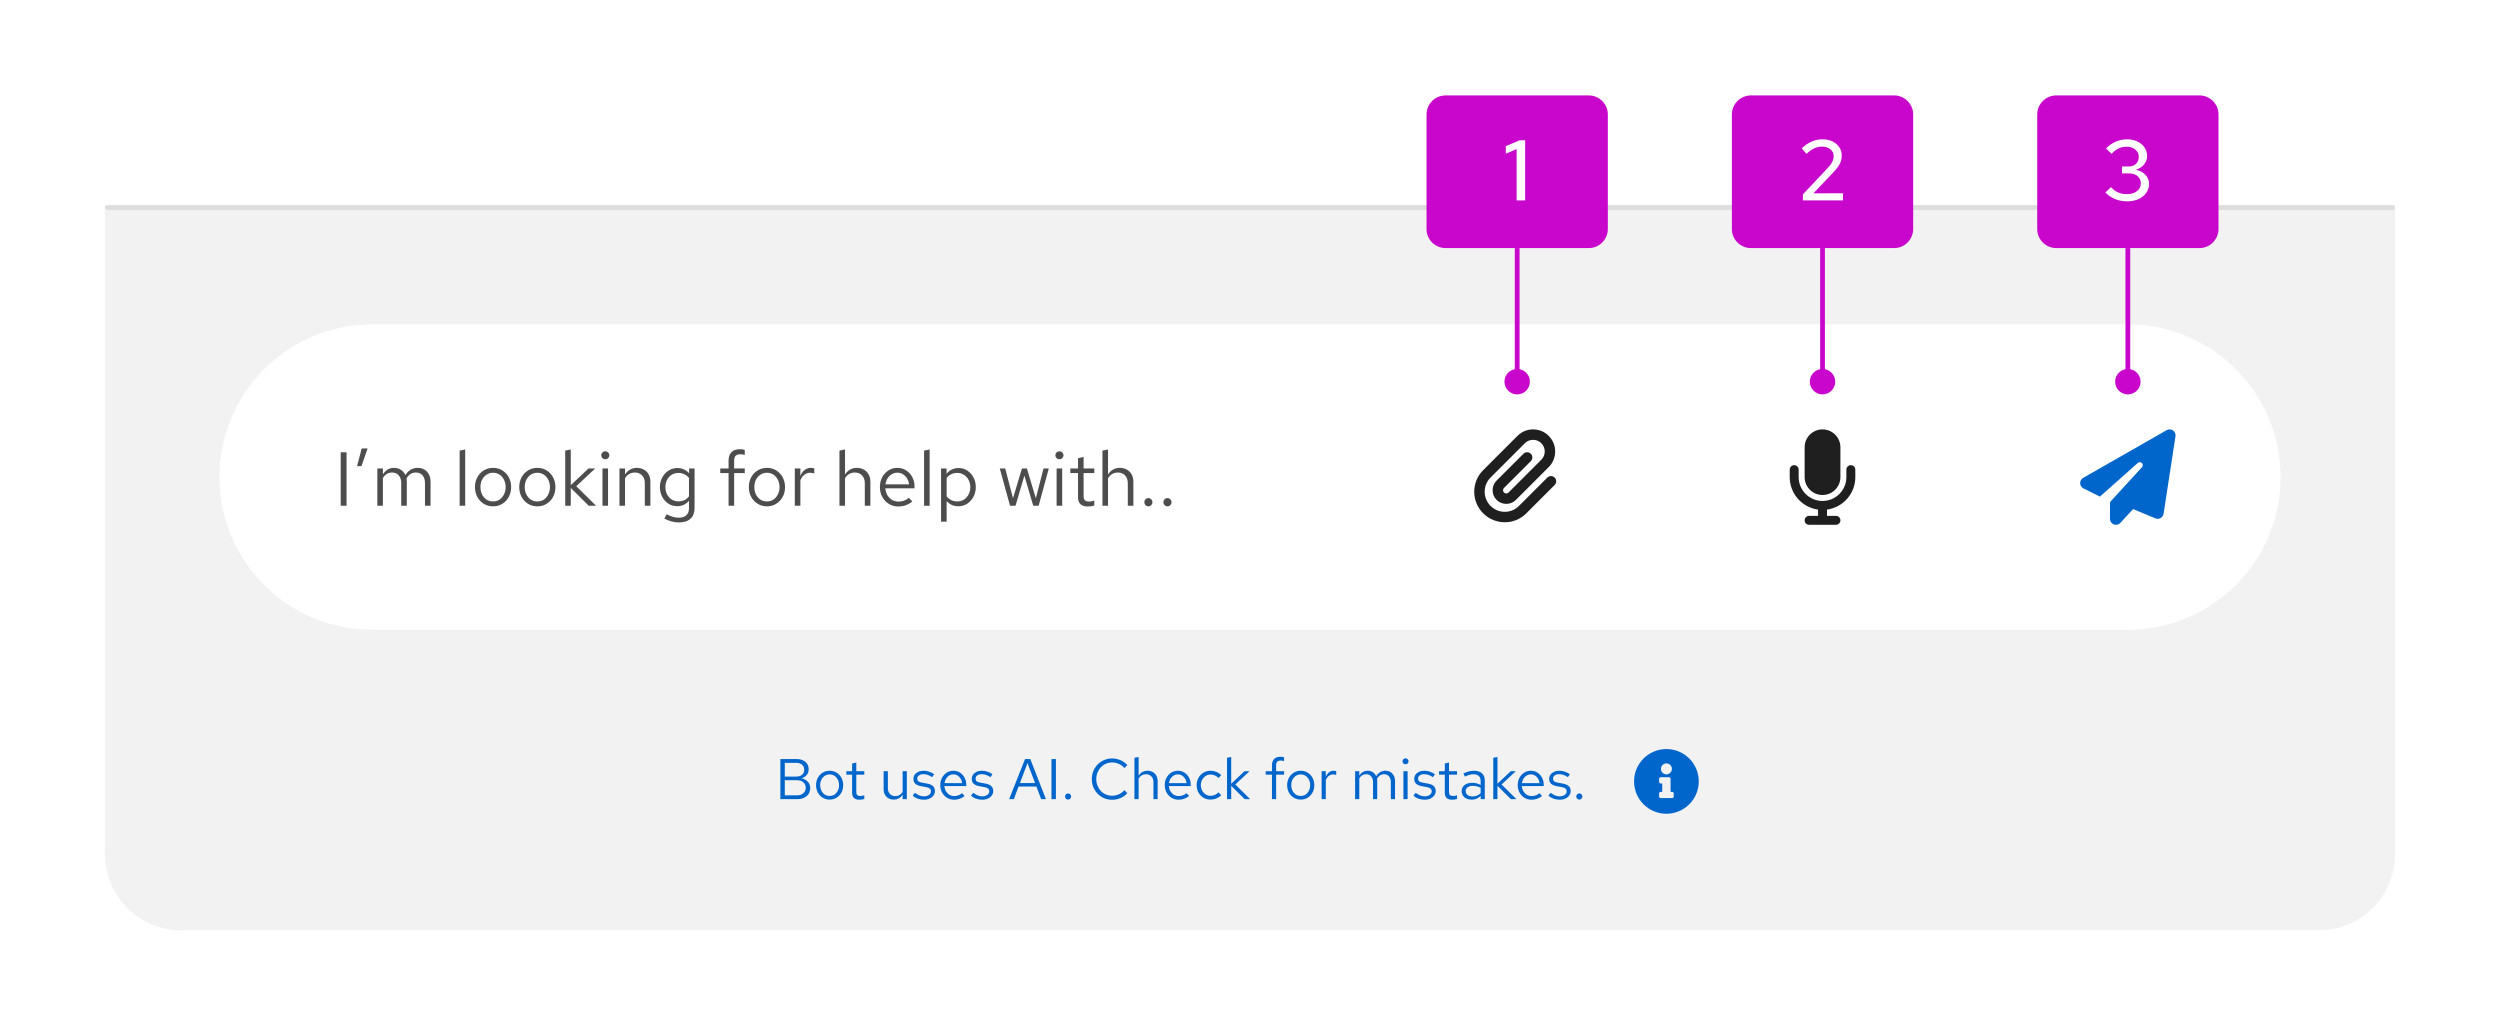
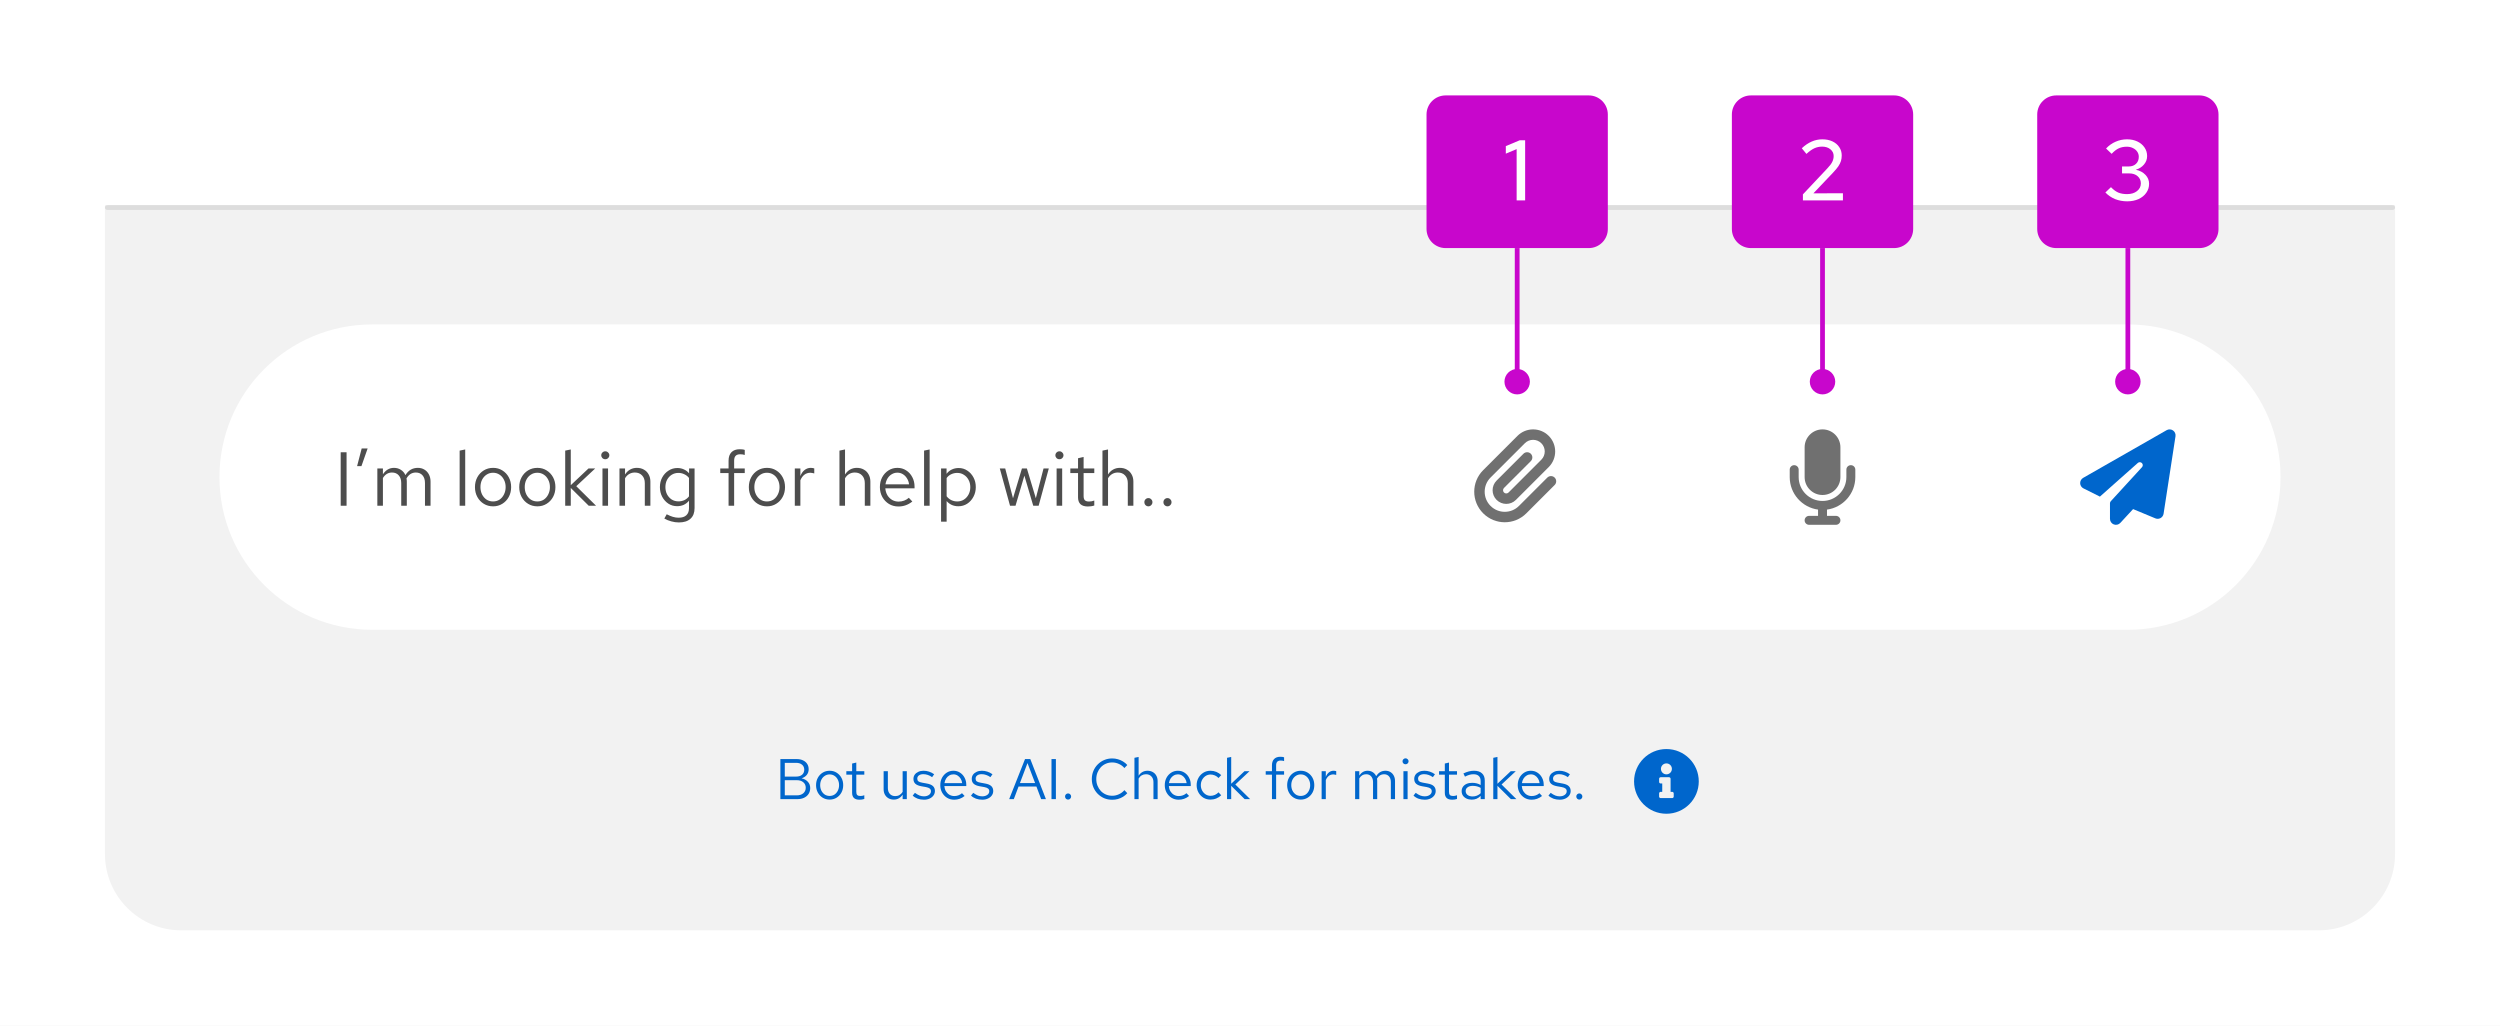
<svg xmlns="http://www.w3.org/2000/svg" width="524" height="215" viewBox="0 0 524 215" fill="none">
  <rect width="524" height="215" fill="white" />
  <path d="M22 43H502V179C502 187.837 494.837 195 486 195H38C29.163 195 22 187.837 22 179V43Z" fill="#F2F2F2" />
  <g opacity="0.5">
    <rect x="22" y="43" width="480" height="1" rx="0.5" fill="#C7C7C7" />
  </g>
-   <path d="M46 100C46 82.327 60.327 68 78 68H446C463.673 68 478 82.327 478 100C478 117.673 463.673 132 446 132H78C60.327 132 46 117.673 46 100Z" fill="white" />
+   <path d="M46 100C46 82.327 60.327 68 78 68H446C463.673 68 478 82.327 478 100V100C478 117.673 463.673 132 446 132H78C60.327 132 46 117.673 46 100V100Z" fill="white" />
  <path d="M71.408 106V94.8H72.64V106H71.408ZM74.847 97.696L75.807 94H77.055L75.759 97.696H74.847ZM79.091 106V98.192H80.259V99.408C80.557 98.96 80.899 98.624 81.283 98.4C81.667 98.176 82.099 98.064 82.579 98.064C83.133 98.064 83.619 98.203 84.035 98.48C84.451 98.747 84.765 99.115 84.979 99.584C85.288 99.083 85.656 98.704 86.083 98.448C86.52 98.192 87.021 98.064 87.587 98.064C88.109 98.064 88.568 98.187 88.963 98.432C89.368 98.677 89.683 99.019 89.907 99.456C90.131 99.883 90.243 100.384 90.243 100.96V106H89.075V101.248C89.075 100.565 88.904 100.027 88.563 99.632C88.221 99.237 87.752 99.04 87.155 99.04C86.749 99.04 86.381 99.141 86.051 99.344C85.731 99.547 85.448 99.856 85.203 100.272C85.224 100.379 85.24 100.491 85.251 100.608C85.261 100.725 85.267 100.843 85.267 100.96V106H84.099V101.248C84.099 100.565 83.923 100.027 83.571 99.632C83.229 99.237 82.76 99.04 82.163 99.04C81.363 99.04 80.728 99.424 80.259 100.192V106H79.091ZM96.341 106V94.448L97.509 94.208V106H96.341ZM103.359 106.128C102.634 106.128 101.983 105.952 101.407 105.6C100.831 105.248 100.378 104.768 100.047 104.16C99.716 103.552 99.551 102.864 99.551 102.096C99.551 101.328 99.716 100.64 100.047 100.032C100.378 99.424 100.831 98.944 101.407 98.592C101.983 98.24 102.634 98.064 103.359 98.064C104.074 98.064 104.714 98.24 105.279 98.592C105.855 98.944 106.308 99.424 106.639 100.032C106.97 100.64 107.135 101.328 107.135 102.096C107.135 102.864 106.97 103.552 106.639 104.16C106.308 104.768 105.855 105.248 105.279 105.6C104.714 105.952 104.074 106.128 103.359 106.128ZM103.343 105.104C103.855 105.104 104.308 104.976 104.703 104.72C105.098 104.453 105.407 104.091 105.631 103.632C105.866 103.173 105.983 102.661 105.983 102.096C105.983 101.52 105.866 101.008 105.631 100.56C105.407 100.101 105.098 99.744 104.703 99.488C104.308 99.221 103.855 99.088 103.343 99.088C102.831 99.088 102.378 99.221 101.983 99.488C101.588 99.744 101.274 100.101 101.039 100.56C100.815 101.008 100.703 101.52 100.703 102.096C100.703 102.661 100.815 103.173 101.039 103.632C101.274 104.091 101.588 104.453 101.983 104.72C102.378 104.976 102.831 105.104 103.343 105.104ZM112.64 106.128C111.915 106.128 111.264 105.952 110.688 105.6C110.112 105.248 109.659 104.768 109.328 104.16C108.998 103.552 108.832 102.864 108.832 102.096C108.832 101.328 108.998 100.64 109.328 100.032C109.659 99.424 110.112 98.944 110.688 98.592C111.264 98.24 111.915 98.064 112.64 98.064C113.355 98.064 113.995 98.24 114.56 98.592C115.136 98.944 115.59 99.424 115.92 100.032C116.251 100.64 116.416 101.328 116.416 102.096C116.416 102.864 116.251 103.552 115.92 104.16C115.59 104.768 115.136 105.248 114.56 105.6C113.995 105.952 113.355 106.128 112.64 106.128ZM112.624 105.104C113.136 105.104 113.59 104.976 113.984 104.72C114.379 104.453 114.688 104.091 114.912 103.632C115.147 103.173 115.264 102.661 115.264 102.096C115.264 101.52 115.147 101.008 114.912 100.56C114.688 100.101 114.379 99.744 113.984 99.488C113.59 99.221 113.136 99.088 112.624 99.088C112.112 99.088 111.659 99.221 111.264 99.488C110.87 99.744 110.555 100.101 110.32 100.56C110.096 101.008 109.984 101.52 109.984 102.096C109.984 102.661 110.096 103.173 110.32 103.632C110.555 104.091 110.87 104.453 111.264 104.72C111.659 104.976 112.112 105.104 112.624 105.104ZM118.466 106V94.448L119.634 94.208V101.696L123.346 98.192H124.754L120.786 101.904L124.93 106H123.394L119.634 102.272V106H118.466ZM126.278 106V98.192H127.446V106H126.278ZM126.87 96.256C126.635 96.256 126.432 96.176 126.262 96.016C126.102 95.845 126.022 95.648 126.022 95.424C126.022 95.2 126.102 95.008 126.262 94.848C126.432 94.677 126.635 94.592 126.87 94.592C127.104 94.592 127.302 94.677 127.462 94.848C127.632 95.008 127.718 95.2 127.718 95.424C127.718 95.648 127.632 95.845 127.462 96.016C127.302 96.176 127.104 96.256 126.87 96.256ZM129.841 106V98.192H131.009V99.456C131.307 98.987 131.665 98.64 132.081 98.416C132.497 98.181 132.966 98.064 133.489 98.064C134.054 98.064 134.545 98.187 134.961 98.432C135.387 98.667 135.718 99.003 135.953 99.44C136.198 99.867 136.321 100.368 136.321 100.944V106H135.153V101.28C135.153 100.587 134.961 100.043 134.577 99.648C134.203 99.243 133.697 99.04 133.057 99.04C132.63 99.04 132.241 99.141 131.889 99.344C131.537 99.547 131.243 99.845 131.009 100.24V106H129.841ZM142.285 109.504C141.762 109.504 141.234 109.429 140.701 109.28C140.178 109.141 139.693 108.944 139.245 108.688L139.741 107.792C140.221 108.037 140.658 108.219 141.053 108.336C141.447 108.453 141.842 108.512 142.237 108.512C142.951 108.512 143.49 108.341 143.853 108C144.226 107.659 144.413 107.163 144.413 106.512V104.944C144.114 105.317 143.751 105.605 143.325 105.808C142.898 106 142.429 106.096 141.917 106.096C141.245 106.096 140.637 105.92 140.093 105.568C139.549 105.205 139.117 104.725 138.797 104.128C138.477 103.52 138.317 102.843 138.317 102.096C138.317 101.349 138.477 100.677 138.797 100.08C139.127 99.472 139.57 98.992 140.125 98.64C140.679 98.277 141.298 98.096 141.981 98.096C142.471 98.096 142.925 98.192 143.341 98.384C143.757 98.565 144.119 98.837 144.429 99.2V98.192H145.581V106.496C145.581 107.467 145.298 108.208 144.733 108.72C144.167 109.243 143.351 109.504 142.285 109.504ZM142.205 105.088C142.663 105.088 143.085 104.997 143.469 104.816C143.853 104.624 144.167 104.363 144.413 104.032V100.176C144.157 99.845 143.831 99.589 143.437 99.408C143.053 99.216 142.642 99.12 142.205 99.12C141.682 99.12 141.213 99.248 140.797 99.504C140.391 99.76 140.066 100.112 139.821 100.56C139.586 101.008 139.469 101.52 139.469 102.096C139.469 102.661 139.586 103.173 139.821 103.632C140.066 104.08 140.391 104.437 140.797 104.704C141.213 104.96 141.682 105.088 142.205 105.088ZM152.708 106V99.152H150.964V98.192H152.708V96.56C152.708 95.792 152.91 95.2 153.316 94.784C153.721 94.368 154.297 94.16 155.044 94.16C155.257 94.16 155.449 94.171 155.62 94.192C155.801 94.213 155.961 94.251 156.1 94.304V95.36C155.929 95.307 155.774 95.269 155.636 95.248C155.497 95.227 155.337 95.216 155.156 95.216C154.708 95.216 154.382 95.328 154.18 95.552C153.977 95.765 153.876 96.107 153.876 96.576V98.192H156.1V99.152H153.876V106H152.708ZM160.765 106.128C160.04 106.128 159.389 105.952 158.813 105.6C158.237 105.248 157.784 104.768 157.453 104.16C157.123 103.552 156.957 102.864 156.957 102.096C156.957 101.328 157.123 100.64 157.453 100.032C157.784 99.424 158.237 98.944 158.813 98.592C159.389 98.24 160.04 98.064 160.765 98.064C161.48 98.064 162.12 98.24 162.685 98.592C163.261 98.944 163.715 99.424 164.045 100.032C164.376 100.64 164.541 101.328 164.541 102.096C164.541 102.864 164.376 103.552 164.045 104.16C163.715 104.768 163.261 105.248 162.685 105.6C162.12 105.952 161.48 106.128 160.765 106.128ZM160.749 105.104C161.261 105.104 161.715 104.976 162.109 104.72C162.504 104.453 162.813 104.091 163.037 103.632C163.272 103.173 163.389 102.661 163.389 102.096C163.389 101.52 163.272 101.008 163.037 100.56C162.813 100.101 162.504 99.744 162.109 99.488C161.715 99.221 161.261 99.088 160.749 99.088C160.237 99.088 159.784 99.221 159.389 99.488C158.995 99.744 158.68 100.101 158.445 100.56C158.221 101.008 158.109 101.52 158.109 102.096C158.109 102.661 158.221 103.173 158.445 103.632C158.68 104.091 158.995 104.453 159.389 104.72C159.784 104.976 160.237 105.104 160.749 105.104ZM166.591 106V98.192H167.759V99.792C167.961 99.248 168.249 98.827 168.623 98.528C169.007 98.219 169.444 98.064 169.935 98.064C170.073 98.064 170.201 98.075 170.319 98.096C170.436 98.107 170.553 98.133 170.671 98.176V99.232C170.543 99.189 170.404 99.157 170.255 99.136C170.116 99.104 169.983 99.088 169.855 99.088C169.375 99.088 168.953 99.227 168.591 99.504C168.239 99.781 167.961 100.171 167.759 100.672V106H166.591ZM175.95 106V94.448L177.118 94.208V99.456C177.417 98.987 177.774 98.64 178.19 98.416C178.606 98.181 179.075 98.064 179.598 98.064C180.163 98.064 180.654 98.187 181.07 98.432C181.497 98.667 181.827 99.003 182.062 99.44C182.307 99.867 182.43 100.368 182.43 100.944V106H181.262V101.28C181.262 100.587 181.07 100.043 180.686 99.648C180.313 99.243 179.806 99.04 179.166 99.04C178.739 99.04 178.35 99.141 177.998 99.344C177.646 99.547 177.353 99.845 177.118 100.24V106H175.95ZM188.298 106.16C187.573 106.16 186.917 105.984 186.33 105.632C185.743 105.269 185.279 104.784 184.938 104.176C184.597 103.557 184.426 102.864 184.426 102.096C184.426 101.328 184.586 100.64 184.906 100.032C185.237 99.424 185.679 98.944 186.234 98.592C186.789 98.24 187.407 98.064 188.09 98.064C188.783 98.064 189.397 98.24 189.93 98.592C190.474 98.933 190.901 99.403 191.21 100C191.53 100.587 191.69 101.253 191.69 102V102.352H185.562C185.605 102.885 185.749 103.365 185.994 103.792C186.25 104.208 186.581 104.539 186.986 104.784C187.402 105.019 187.855 105.136 188.346 105.136C188.751 105.136 189.141 105.067 189.514 104.928C189.898 104.779 190.223 104.581 190.49 104.336L191.226 105.12C190.778 105.472 190.314 105.733 189.834 105.904C189.354 106.075 188.842 106.16 188.298 106.16ZM185.594 101.52H190.538C190.485 101.051 190.341 100.635 190.106 100.272C189.882 99.899 189.594 99.605 189.242 99.392C188.901 99.179 188.517 99.072 188.09 99.072C187.663 99.072 187.274 99.179 186.922 99.392C186.57 99.595 186.277 99.883 186.042 100.256C185.818 100.619 185.669 101.04 185.594 101.52ZM193.684 106V94.448L194.852 94.208V106H193.684ZM197.247 109.344V98.192H198.399V99.312C198.698 98.917 199.06 98.619 199.487 98.416C199.924 98.203 200.404 98.096 200.927 98.096C201.61 98.096 202.218 98.277 202.751 98.64C203.295 98.992 203.727 99.472 204.047 100.08C204.367 100.677 204.527 101.349 204.527 102.096C204.527 102.843 204.362 103.52 204.031 104.128C203.711 104.736 203.274 105.221 202.719 105.584C202.175 105.936 201.556 106.112 200.863 106.112C200.372 106.112 199.919 106.021 199.503 105.84C199.087 105.648 198.724 105.376 198.415 105.024V109.344H197.247ZM200.639 105.104C201.162 105.104 201.626 104.976 202.031 104.72C202.447 104.453 202.772 104.096 203.007 103.648C203.252 103.189 203.375 102.677 203.375 102.112C203.375 101.536 203.252 101.024 203.007 100.576C202.772 100.128 202.447 99.776 202.031 99.52C201.626 99.253 201.162 99.12 200.639 99.12C200.18 99.12 199.754 99.216 199.359 99.408C198.975 99.589 198.66 99.851 198.415 100.192V104.016C198.671 104.357 198.991 104.624 199.375 104.816C199.77 105.008 200.191 105.104 200.639 105.104ZM211.701 106L209.557 98.192H210.693L212.325 104.432L214.197 98.192H215.237L217.109 104.432L218.725 98.192H219.829L217.701 106H216.565L214.709 99.696L212.853 106H211.701ZM221.465 106V98.192H222.633V106H221.465ZM222.057 96.256C221.823 96.256 221.62 96.176 221.449 96.016C221.289 95.845 221.209 95.648 221.209 95.424C221.209 95.2 221.289 95.008 221.449 94.848C221.62 94.677 221.823 94.592 222.057 94.592C222.292 94.592 222.489 94.677 222.649 94.848C222.82 95.008 222.905 95.2 222.905 95.424C222.905 95.648 222.82 95.845 222.649 96.016C222.489 96.176 222.292 96.256 222.057 96.256ZM228.004 106.16C227.332 106.16 226.82 106 226.468 105.68C226.127 105.349 225.956 104.875 225.956 104.256V99.152H224.34V98.192H225.956V96.048L227.124 95.776V98.192H229.364V99.152H227.124V103.952C227.124 104.368 227.209 104.667 227.38 104.848C227.561 105.029 227.855 105.12 228.26 105.12C228.463 105.12 228.644 105.104 228.804 105.072C228.964 105.04 229.151 104.987 229.364 104.912V105.952C229.151 106.027 228.927 106.08 228.692 106.112C228.457 106.144 228.228 106.16 228.004 106.16ZM231.075 106V94.448L232.243 94.208V99.456C232.542 98.987 232.899 98.64 233.315 98.416C233.731 98.181 234.2 98.064 234.723 98.064C235.288 98.064 235.779 98.187 236.195 98.432C236.622 98.667 236.952 99.003 237.187 99.44C237.432 99.867 237.555 100.368 237.555 100.944V106H236.387V101.28C236.387 100.587 236.195 100.043 235.811 99.648C235.438 99.243 234.931 99.04 234.291 99.04C233.864 99.04 233.475 99.141 233.123 99.344C232.771 99.547 232.478 99.845 232.243 100.24V106H231.075ZM240.703 106.128C240.468 106.128 240.266 106.043 240.095 105.872C239.935 105.701 239.855 105.499 239.855 105.264C239.855 105.019 239.935 104.816 240.095 104.656C240.266 104.485 240.468 104.4 240.703 104.4C240.938 104.4 241.135 104.485 241.295 104.656C241.466 104.816 241.551 105.019 241.551 105.264C241.551 105.499 241.466 105.701 241.295 105.872C241.135 106.043 240.938 106.128 240.703 106.128ZM244.703 106.128C244.468 106.128 244.266 106.043 244.095 105.872C243.935 105.701 243.855 105.499 243.855 105.264C243.855 105.019 243.935 104.816 244.095 104.656C244.266 104.485 244.468 104.4 244.703 104.4C244.938 104.4 245.135 104.485 245.295 104.656C245.466 104.816 245.551 105.019 245.551 105.264C245.551 105.499 245.466 105.701 245.295 105.872C245.135 106.043 244.938 106.128 244.703 106.128Z" fill="#4D4D4D" />
-   <path d="M323.063 92.903C322.109 91.95 320.562 91.95 319.609 92.903L312.422 100.091C310.777 101.735 310.777 104.399 312.422 106.044C314.066 107.688 316.73 107.688 318.375 106.044L324.313 100.106C324.738 99.681 325.434 99.681 325.859 100.106C326.285 100.532 326.285 101.228 325.859 101.653L319.922 107.591C317.422 110.091 313.375 110.091 310.875 107.591C308.375 105.091 308.375 101.044 310.875 98.544L318.063 91.356C319.871 89.548 322.801 89.548 324.609 91.356C326.418 93.165 326.418 96.095 324.609 97.903L317.734 104.778C316.617 105.896 314.805 105.896 313.688 104.778C312.57 103.661 312.57 101.849 313.688 100.731L319.313 95.106C319.738 94.681 320.434 94.681 320.859 95.106C321.285 95.532 321.285 96.228 320.859 96.653L315.234 102.278C314.973 102.54 314.973 102.97 315.234 103.231C315.496 103.493 315.926 103.493 316.188 103.231L323.063 96.356C324.016 95.403 324.016 93.856 323.063 92.903Z" fill="#1F1F1F" />
-   <path d="M382 90C379.93 90 378.25 91.68 378.25 93.75V100C378.25 102.07 379.93 103.75 382 103.75C384.07 103.75 385.75 102.07 385.75 100V93.75C385.75 91.68 384.07 90 382 90ZM377 98.438C377 97.918 376.582 97.5 376.062 97.5C375.543 97.5 375.125 97.918 375.125 98.438V100C375.125 103.48 377.711 106.355 381.062 106.812V108.125H379.188C378.668 108.125 378.25 108.543 378.25 109.062C378.25 109.582 378.668 110 379.188 110H382H384.812C385.332 110 385.75 109.582 385.75 109.062C385.75 108.543 385.332 108.125 384.812 108.125H382.938V106.812C386.289 106.355 388.875 103.48 388.875 100V98.438C388.875 97.918 388.457 97.5 387.938 97.5C387.418 97.5 387 97.918 387 98.438V100C387 102.762 384.762 105 382 105C379.238 105 377 102.762 377 100V98.438Z" fill="#1F1F1F" />
+   <path d="M323.063 92.903C322.109 91.95 320.563 91.95 319.609 92.903L312.422 100.091C310.777 101.735 310.777 104.399 312.422 106.044C314.066 107.688 316.73 107.688 318.375 106.044L324.313 100.106C324.738 99.681 325.434 99.681 325.859 100.106C326.285 100.532 326.285 101.228 325.859 101.653L319.922 107.591C317.422 110.091 313.375 110.091 310.875 107.591C308.375 105.091 308.375 101.044 310.875 98.544L318.063 91.356C319.871 89.548 322.801 89.548 324.609 91.356C326.418 93.165 326.418 96.095 324.609 97.903L317.734 104.778C316.617 105.896 314.805 105.896 313.688 104.778C312.57 103.661 312.57 101.849 313.688 100.731L319.313 95.106C319.738 94.681 320.434 94.681 320.859 95.106C321.285 95.532 321.285 96.228 320.859 96.653L315.234 102.278C314.973 102.54 314.973 102.97 315.234 103.231C315.496 103.493 315.926 103.493 316.188 103.231L323.063 96.356C324.016 95.403 324.016 93.856 323.063 92.903Z" fill="#707070" />
+   <path d="M382 90C379.93 90 378.25 91.68 378.25 93.75V100C378.25 102.07 379.93 103.75 382 103.75C384.07 103.75 385.75 102.07 385.75 100V93.75C385.75 91.68 384.07 90 382 90ZM377 98.438C377 97.918 376.582 97.5 376.062 97.5C375.543 97.5 375.125 97.918 375.125 98.438V100C375.125 103.48 377.711 106.355 381.062 106.812V108.125H379.188C378.668 108.125 378.25 108.543 378.25 109.062C378.25 109.582 378.668 110 379.188 110H382H384.812C385.332 110 385.75 109.582 385.75 109.062C385.75 108.543 385.332 108.125 384.812 108.125H382.938V106.812C386.289 106.355 388.875 103.48 388.875 100V98.438C388.875 97.918 388.457 97.5 387.938 97.5C387.418 97.5 387 97.918 387 98.438V100C387 102.762 384.762 105 382 105C379.238 105 377 102.762 377 100V98.438Z" fill="#707070" />
  <path d="M455.458 90.217C455.852 90.49 456.059 90.963 455.985 91.436L453.485 107.686C453.426 108.065 453.196 108.397 452.86 108.584C452.524 108.772 452.122 108.795 451.766 108.647L447.094 106.705L444.419 109.6C444.071 109.979 443.524 110.104 443.044 109.916C442.563 109.729 442.251 109.264 442.251 108.748V105.483C442.251 105.326 442.309 105.178 442.415 105.065L448.962 97.92C449.188 97.674 449.18 97.295 448.946 97.061C448.712 96.826 448.333 96.811 448.087 97.033L440.141 104.092L436.692 102.365C436.278 102.158 436.012 101.744 436.001 101.283C435.989 100.822 436.231 100.393 436.63 100.162L454.13 90.162C454.548 89.924 455.063 89.947 455.458 90.217Z" fill="#0066CC" />
  <path d="M163.568 167.5V159.1H166.964C167.476 159.1 167.92 159.188 168.296 159.364C168.68 159.54 168.976 159.788 169.184 160.108C169.392 160.428 169.496 160.804 169.496 161.236C169.496 161.7 169.36 162.1 169.088 162.436C168.824 162.764 168.464 162.996 168.008 163.132C168.568 163.26 169.008 163.504 169.328 163.864C169.656 164.216 169.82 164.652 169.82 165.172C169.82 165.636 169.708 166.044 169.484 166.396C169.26 166.748 168.944 167.02 168.536 167.212C168.128 167.404 167.648 167.5 167.096 167.5H163.568ZM164.492 162.772H166.892C167.404 162.772 167.812 162.644 168.116 162.388C168.42 162.124 168.572 161.772 168.572 161.332C168.572 160.892 168.42 160.544 168.116 160.288C167.812 160.024 167.404 159.892 166.892 159.892H164.492V162.772ZM164.492 166.708H167C167.568 166.708 168.024 166.564 168.368 166.276C168.712 165.98 168.884 165.592 168.884 165.112C168.884 164.632 168.712 164.248 168.368 163.96C168.032 163.672 167.576 163.528 167 163.528H164.492V166.708ZM173.902 167.596C173.358 167.596 172.87 167.464 172.438 167.2C172.006 166.936 171.666 166.576 171.418 166.12C171.17 165.664 171.046 165.148 171.046 164.572C171.046 163.996 171.17 163.48 171.418 163.024C171.666 162.568 172.006 162.208 172.438 161.944C172.87 161.68 173.358 161.548 173.902 161.548C174.438 161.548 174.918 161.68 175.342 161.944C175.774 162.208 176.114 162.568 176.362 163.024C176.61 163.48 176.734 163.996 176.734 164.572C176.734 165.148 176.61 165.664 176.362 166.12C176.114 166.576 175.774 166.936 175.342 167.2C174.918 167.464 174.438 167.596 173.902 167.596ZM173.89 166.828C174.274 166.828 174.614 166.732 174.91 166.54C175.206 166.34 175.438 166.068 175.606 165.724C175.782 165.38 175.87 164.996 175.87 164.572C175.87 164.14 175.782 163.756 175.606 163.42C175.438 163.076 175.206 162.808 174.91 162.616C174.614 162.416 174.274 162.316 173.89 162.316C173.506 162.316 173.166 162.416 172.87 162.616C172.574 162.808 172.338 163.076 172.162 163.42C171.994 163.756 171.91 164.14 171.91 164.572C171.91 164.996 171.994 165.38 172.162 165.724C172.338 166.068 172.574 166.34 172.87 166.54C173.166 166.732 173.506 166.828 173.89 166.828ZM180.14 167.62C179.636 167.62 179.252 167.5 178.988 167.26C178.732 167.012 178.604 166.656 178.604 166.192V162.364H177.392V161.644H178.604V160.036L179.48 159.832V161.644H181.16V162.364H179.48V165.964C179.48 166.276 179.544 166.5 179.672 166.636C179.808 166.772 180.028 166.84 180.332 166.84C180.484 166.84 180.62 166.828 180.74 166.804C180.86 166.78 181 166.74 181.16 166.684V167.464C181 167.52 180.832 167.56 180.656 167.584C180.48 167.608 180.308 167.62 180.14 167.62ZM187.332 167.596C186.916 167.596 186.548 167.504 186.228 167.32C185.908 167.136 185.656 166.88 185.472 166.552C185.296 166.224 185.208 165.848 185.208 165.424V161.644H186.096V165.172C186.096 165.692 186.236 166.104 186.516 166.408C186.796 166.712 187.176 166.864 187.656 166.864C187.984 166.864 188.276 166.788 188.532 166.636C188.796 166.484 189.016 166.264 189.192 165.976V161.644H190.068V167.5H189.192V166.552C188.968 166.896 188.7 167.156 188.388 167.332C188.084 167.508 187.732 167.596 187.332 167.596ZM193.677 167.62C193.197 167.62 192.753 167.548 192.345 167.404C191.937 167.252 191.589 167.036 191.301 166.756L191.769 166.18C192.121 166.436 192.445 166.624 192.741 166.744C193.037 166.856 193.341 166.912 193.653 166.912C194.077 166.912 194.429 166.812 194.709 166.612C194.989 166.412 195.129 166.156 195.129 165.844C195.129 165.604 195.045 165.416 194.877 165.28C194.717 165.144 194.449 165.04 194.073 164.968L193.113 164.8C192.545 164.696 192.125 164.52 191.853 164.272C191.589 164.024 191.457 163.688 191.457 163.264C191.457 162.928 191.545 162.632 191.721 162.376C191.905 162.12 192.157 161.92 192.477 161.776C192.797 161.624 193.161 161.548 193.569 161.548C193.969 161.548 194.349 161.608 194.709 161.728C195.069 161.84 195.433 162.024 195.801 162.28L195.369 162.892C195.065 162.676 194.761 162.52 194.457 162.424C194.153 162.32 193.845 162.268 193.533 162.268C193.149 162.268 192.841 162.352 192.609 162.52C192.377 162.688 192.261 162.916 192.261 163.204C192.261 163.444 192.333 163.628 192.477 163.756C192.629 163.884 192.893 163.98 193.269 164.044L194.253 164.224C194.845 164.328 195.277 164.508 195.549 164.764C195.821 165.02 195.957 165.364 195.957 165.796C195.957 166.14 195.857 166.452 195.657 166.732C195.457 167.004 195.185 167.22 194.841 167.38C194.497 167.54 194.109 167.62 193.677 167.62ZM199.989 167.62C199.445 167.62 198.953 167.488 198.513 167.224C198.073 166.952 197.725 166.588 197.469 166.132C197.213 165.668 197.085 165.148 197.085 164.572C197.085 163.996 197.205 163.48 197.445 163.024C197.693 162.568 198.025 162.208 198.441 161.944C198.857 161.68 199.321 161.548 199.833 161.548C200.353 161.548 200.813 161.68 201.213 161.944C201.621 162.2 201.941 162.552 202.173 163C202.413 163.44 202.533 163.94 202.533 164.5V164.764H197.937C197.969 165.164 198.077 165.524 198.261 165.844C198.453 166.156 198.701 166.404 199.005 166.588C199.317 166.764 199.657 166.852 200.025 166.852C200.329 166.852 200.621 166.8 200.901 166.696C201.189 166.584 201.433 166.436 201.633 166.252L202.185 166.84C201.849 167.104 201.501 167.3 201.141 167.428C200.781 167.556 200.397 167.62 199.989 167.62ZM197.961 164.14H201.669C201.629 163.788 201.521 163.476 201.345 163.204C201.177 162.924 200.961 162.704 200.697 162.544C200.441 162.384 200.153 162.304 199.833 162.304C199.513 162.304 199.221 162.384 198.957 162.544C198.693 162.696 198.473 162.912 198.297 163.192C198.129 163.464 198.017 163.78 197.961 164.14ZM205.9 167.62C205.42 167.62 204.976 167.548 204.568 167.404C204.16 167.252 203.812 167.036 203.524 166.756L203.992 166.18C204.344 166.436 204.668 166.624 204.964 166.744C205.26 166.856 205.564 166.912 205.876 166.912C206.3 166.912 206.652 166.812 206.932 166.612C207.212 166.412 207.352 166.156 207.352 165.844C207.352 165.604 207.268 165.416 207.1 165.28C206.94 165.144 206.672 165.04 206.296 164.968L205.336 164.8C204.768 164.696 204.348 164.52 204.076 164.272C203.812 164.024 203.68 163.688 203.68 163.264C203.68 162.928 203.768 162.632 203.944 162.376C204.128 162.12 204.38 161.92 204.7 161.776C205.02 161.624 205.384 161.548 205.792 161.548C206.192 161.548 206.572 161.608 206.932 161.728C207.292 161.84 207.656 162.024 208.024 162.28L207.592 162.892C207.288 162.676 206.984 162.52 206.68 162.424C206.376 162.32 206.068 162.268 205.756 162.268C205.372 162.268 205.064 162.352 204.832 162.52C204.6 162.688 204.484 162.916 204.484 163.204C204.484 163.444 204.556 163.628 204.7 163.756C204.852 163.884 205.116 163.98 205.492 164.044L206.476 164.224C207.068 164.328 207.5 164.508 207.772 164.764C208.044 165.02 208.18 165.364 208.18 165.796C208.18 166.14 208.08 166.452 207.88 166.732C207.68 167.004 207.408 167.22 207.064 167.38C206.72 167.54 206.332 167.62 205.9 167.62ZM211.522 167.5L214.846 159.1H215.95L219.226 167.5H218.23L217.234 164.86H213.49L212.494 167.5H211.522ZM213.778 164.128H216.958L215.362 159.94L213.778 164.128ZM220.392 167.5V159.1H221.316V167.5H220.392ZM223.871 167.596C223.695 167.596 223.543 167.532 223.415 167.404C223.295 167.276 223.235 167.124 223.235 166.948C223.235 166.764 223.295 166.612 223.415 166.492C223.543 166.364 223.695 166.3 223.871 166.3C224.047 166.3 224.195 166.364 224.315 166.492C224.443 166.612 224.507 166.764 224.507 166.948C224.507 167.124 224.443 167.276 224.315 167.404C224.195 167.532 224.047 167.596 223.871 167.596ZM233.116 167.632C232.516 167.632 231.956 167.524 231.436 167.308C230.924 167.084 230.472 166.776 230.08 166.384C229.688 165.984 229.384 165.524 229.168 165.004C228.952 164.476 228.844 163.908 228.844 163.3C228.844 162.692 228.952 162.128 229.168 161.608C229.384 161.08 229.688 160.62 230.08 160.228C230.472 159.828 230.924 159.52 231.436 159.304C231.956 159.08 232.516 158.968 233.116 158.968C233.532 158.968 233.928 159.024 234.304 159.136C234.688 159.24 235.048 159.396 235.384 159.604C235.72 159.804 236.02 160.052 236.284 160.348L235.672 160.984C235.36 160.608 234.976 160.32 234.52 160.12C234.072 159.912 233.604 159.808 233.116 159.808C232.644 159.808 232.204 159.896 231.796 160.072C231.388 160.248 231.032 160.496 230.728 160.816C230.432 161.136 230.2 161.508 230.032 161.932C229.864 162.348 229.78 162.804 229.78 163.3C229.78 163.788 229.864 164.244 230.032 164.668C230.2 165.092 230.432 165.464 230.728 165.784C231.032 166.104 231.388 166.352 231.796 166.528C232.204 166.704 232.644 166.792 233.116 166.792C233.604 166.792 234.072 166.688 234.52 166.48C234.976 166.272 235.36 165.984 235.672 165.616L236.284 166.252C236.02 166.548 235.72 166.8 235.384 167.008C235.048 167.208 234.688 167.364 234.304 167.476C233.928 167.58 233.532 167.632 233.116 167.632ZM237.779 167.5V158.836L238.655 158.656V162.592C238.879 162.24 239.147 161.98 239.459 161.812C239.771 161.636 240.123 161.548 240.515 161.548C240.939 161.548 241.307 161.64 241.619 161.824C241.939 162 242.187 162.252 242.363 162.58C242.547 162.9 242.639 163.276 242.639 163.708V167.5H241.763V163.96C241.763 163.44 241.619 163.032 241.331 162.736C241.051 162.432 240.671 162.28 240.191 162.28C239.871 162.28 239.579 162.356 239.315 162.508C239.051 162.66 238.831 162.884 238.655 163.18V167.5H237.779ZM247.04 167.62C246.496 167.62 246.004 167.488 245.564 167.224C245.124 166.952 244.776 166.588 244.52 166.132C244.264 165.668 244.136 165.148 244.136 164.572C244.136 163.996 244.256 163.48 244.496 163.024C244.744 162.568 245.076 162.208 245.492 161.944C245.908 161.68 246.372 161.548 246.884 161.548C247.404 161.548 247.864 161.68 248.264 161.944C248.672 162.2 248.992 162.552 249.224 163C249.464 163.44 249.584 163.94 249.584 164.5V164.764H244.988C245.02 165.164 245.128 165.524 245.312 165.844C245.504 166.156 245.752 166.404 246.056 166.588C246.368 166.764 246.708 166.852 247.076 166.852C247.38 166.852 247.672 166.8 247.952 166.696C248.24 166.584 248.484 166.436 248.684 166.252L249.236 166.84C248.9 167.104 248.552 167.3 248.192 167.428C247.832 167.556 247.448 167.62 247.04 167.62ZM245.012 164.14H248.72C248.68 163.788 248.572 163.476 248.396 163.204C248.228 162.924 248.012 162.704 247.748 162.544C247.492 162.384 247.204 162.304 246.884 162.304C246.564 162.304 246.272 162.384 246.008 162.544C245.744 162.696 245.524 162.912 245.348 163.192C245.18 163.464 245.068 163.78 245.012 164.14ZM253.708 167.596C253.164 167.596 252.672 167.464 252.232 167.2C251.8 166.928 251.456 166.564 251.2 166.108C250.944 165.644 250.816 165.132 250.816 164.572C250.816 164.004 250.944 163.492 251.2 163.036C251.456 162.58 251.8 162.22 252.232 161.956C252.672 161.684 253.164 161.548 253.708 161.548C254.14 161.548 254.552 161.628 254.944 161.788C255.336 161.948 255.676 162.172 255.964 162.46L255.4 163.072C255.192 162.84 254.94 162.66 254.644 162.532C254.348 162.404 254.048 162.34 253.744 162.34C253.36 162.34 253.012 162.44 252.7 162.64C252.396 162.84 252.152 163.108 251.968 163.444C251.784 163.78 251.692 164.156 251.692 164.572C251.692 164.988 251.784 165.364 251.968 165.7C252.152 166.036 252.396 166.304 252.7 166.504C253.012 166.704 253.36 166.804 253.744 166.804C254.048 166.804 254.348 166.74 254.644 166.612C254.94 166.476 255.192 166.296 255.4 166.072L255.964 166.684C255.676 166.972 255.336 167.196 254.944 167.356C254.552 167.516 254.14 167.596 253.708 167.596ZM257.185 167.5V158.836L258.061 158.656V164.272L260.845 161.644H261.901L258.925 164.428L262.033 167.5H260.881L258.061 164.704V167.5H257.185ZM266.601 167.5V162.364H265.293V161.644H266.601V160.42C266.601 159.844 266.753 159.4 267.057 159.088C267.361 158.776 267.793 158.62 268.353 158.62C268.513 158.62 268.657 158.628 268.785 158.644C268.921 158.66 269.041 158.688 269.145 158.728V159.52C269.017 159.48 268.901 159.452 268.797 159.436C268.693 159.42 268.573 159.412 268.437 159.412C268.101 159.412 267.857 159.496 267.705 159.664C267.553 159.824 267.477 160.08 267.477 160.432V161.644H269.145V162.364H267.477V167.5H266.601ZM272.644 167.596C272.1 167.596 271.612 167.464 271.18 167.2C270.748 166.936 270.408 166.576 270.16 166.12C269.912 165.664 269.788 165.148 269.788 164.572C269.788 163.996 269.912 163.48 270.16 163.024C270.408 162.568 270.748 162.208 271.18 161.944C271.612 161.68 272.1 161.548 272.644 161.548C273.18 161.548 273.66 161.68 274.084 161.944C274.516 162.208 274.856 162.568 275.104 163.024C275.352 163.48 275.476 163.996 275.476 164.572C275.476 165.148 275.352 165.664 275.104 166.12C274.856 166.576 274.516 166.936 274.084 167.2C273.66 167.464 273.18 167.596 272.644 167.596ZM272.632 166.828C273.016 166.828 273.356 166.732 273.652 166.54C273.948 166.34 274.18 166.068 274.348 165.724C274.524 165.38 274.612 164.996 274.612 164.572C274.612 164.14 274.524 163.756 274.348 163.42C274.18 163.076 273.948 162.808 273.652 162.616C273.356 162.416 273.016 162.316 272.632 162.316C272.248 162.316 271.908 162.416 271.612 162.616C271.316 162.808 271.08 163.076 270.904 163.42C270.736 163.756 270.652 164.14 270.652 164.572C270.652 164.996 270.736 165.38 270.904 165.724C271.08 166.068 271.316 166.34 271.612 166.54C271.908 166.732 272.248 166.828 272.632 166.828ZM277.013 167.5V161.644H277.889V162.844C278.041 162.436 278.257 162.12 278.537 161.896C278.825 161.664 279.153 161.548 279.521 161.548C279.625 161.548 279.721 161.556 279.809 161.572C279.897 161.58 279.985 161.6 280.073 161.632V162.424C279.977 162.392 279.873 162.368 279.761 162.352C279.657 162.328 279.557 162.316 279.461 162.316C279.101 162.316 278.785 162.42 278.513 162.628C278.249 162.836 278.041 163.128 277.889 163.504V167.5H277.013ZM284.033 167.5V161.644H284.909V162.556C285.133 162.22 285.389 161.968 285.677 161.8C285.965 161.632 286.289 161.548 286.649 161.548C287.065 161.548 287.429 161.652 287.741 161.86C288.053 162.06 288.289 162.336 288.449 162.688C288.681 162.312 288.957 162.028 289.277 161.836C289.605 161.644 289.981 161.548 290.405 161.548C290.797 161.548 291.141 161.64 291.437 161.824C291.741 162.008 291.977 162.264 292.145 162.592C292.313 162.912 292.397 163.288 292.397 163.72V167.5H291.521V163.936C291.521 163.424 291.393 163.02 291.137 162.724C290.881 162.428 290.529 162.28 290.081 162.28C289.777 162.28 289.501 162.356 289.253 162.508C289.013 162.66 288.801 162.892 288.617 163.204C288.633 163.284 288.645 163.368 288.653 163.456C288.661 163.544 288.665 163.632 288.665 163.72V167.5H287.789V163.936C287.789 163.424 287.657 163.02 287.393 162.724C287.137 162.428 286.785 162.28 286.337 162.28C285.737 162.28 285.261 162.568 284.909 163.144V167.5H284.033ZM294.158 167.5V161.644H295.034V167.5H294.158ZM294.602 160.192C294.426 160.192 294.274 160.132 294.146 160.012C294.026 159.884 293.966 159.736 293.966 159.568C293.966 159.4 294.026 159.256 294.146 159.136C294.274 159.008 294.426 158.944 294.602 158.944C294.778 158.944 294.926 159.008 295.046 159.136C295.174 159.256 295.238 159.4 295.238 159.568C295.238 159.736 295.174 159.884 295.046 160.012C294.926 160.132 294.778 160.192 294.602 160.192ZM298.642 167.62C298.162 167.62 297.718 167.548 297.31 167.404C296.902 167.252 296.554 167.036 296.266 166.756L296.734 166.18C297.086 166.436 297.41 166.624 297.706 166.744C298.002 166.856 298.306 166.912 298.618 166.912C299.042 166.912 299.394 166.812 299.674 166.612C299.954 166.412 300.094 166.156 300.094 165.844C300.094 165.604 300.01 165.416 299.842 165.28C299.682 165.144 299.414 165.04 299.038 164.968L298.078 164.8C297.51 164.696 297.09 164.52 296.818 164.272C296.554 164.024 296.422 163.688 296.422 163.264C296.422 162.928 296.51 162.632 296.686 162.376C296.87 162.12 297.122 161.92 297.442 161.776C297.762 161.624 298.126 161.548 298.534 161.548C298.934 161.548 299.314 161.608 299.674 161.728C300.034 161.84 300.398 162.024 300.766 162.28L300.334 162.892C300.03 162.676 299.726 162.52 299.422 162.424C299.118 162.32 298.81 162.268 298.498 162.268C298.114 162.268 297.806 162.352 297.574 162.52C297.342 162.688 297.226 162.916 297.226 163.204C297.226 163.444 297.298 163.628 297.442 163.756C297.594 163.884 297.858 163.98 298.234 164.044L299.218 164.224C299.81 164.328 300.242 164.508 300.514 164.764C300.786 165.02 300.922 165.364 300.922 165.796C300.922 166.14 300.822 166.452 300.622 166.732C300.422 167.004 300.15 167.22 299.806 167.38C299.462 167.54 299.074 167.62 298.642 167.62ZM304.37 167.62C303.866 167.62 303.482 167.5 303.218 167.26C302.962 167.012 302.834 166.656 302.834 166.192V162.364H301.622V161.644H302.834V160.036L303.71 159.832V161.644H305.39V162.364H303.71V165.964C303.71 166.276 303.774 166.5 303.902 166.636C304.038 166.772 304.258 166.84 304.562 166.84C304.714 166.84 304.85 166.828 304.97 166.804C305.09 166.78 305.23 166.74 305.39 166.684V167.464C305.23 167.52 305.062 167.56 304.886 167.584C304.71 167.608 304.538 167.62 304.37 167.62ZM308.485 167.608C308.069 167.608 307.701 167.532 307.381 167.38C307.061 167.228 306.809 167.02 306.625 166.756C306.449 166.484 306.361 166.172 306.361 165.82C306.361 165.468 306.453 165.164 306.637 164.908C306.821 164.644 307.077 164.44 307.405 164.296C307.733 164.152 308.117 164.08 308.557 164.08C308.893 164.08 309.209 164.116 309.505 164.188C309.809 164.26 310.089 164.376 310.345 164.536V163.732C310.345 163.252 310.217 162.892 309.961 162.652C309.705 162.404 309.329 162.28 308.833 162.28C308.561 162.28 308.281 162.32 307.993 162.4C307.713 162.48 307.401 162.608 307.057 162.784L306.733 162.112C307.517 161.736 308.253 161.548 308.941 161.548C309.669 161.548 310.229 161.728 310.621 162.088C311.013 162.44 311.209 162.948 311.209 163.612V167.5H310.345V166.816C310.089 167.08 309.805 167.28 309.493 167.416C309.181 167.544 308.845 167.608 308.485 167.608ZM307.201 165.796C307.201 166.14 307.333 166.416 307.597 166.624C307.869 166.832 308.225 166.936 308.665 166.936C308.993 166.936 309.293 166.88 309.565 166.768C309.845 166.656 310.105 166.488 310.345 166.264V165.136C310.097 164.992 309.841 164.888 309.577 164.824C309.313 164.752 309.017 164.716 308.689 164.716C308.241 164.716 307.881 164.816 307.609 165.016C307.337 165.208 307.201 165.468 307.201 165.796ZM312.99 167.5V158.836L313.866 158.656V164.272L316.65 161.644H317.706L314.73 164.428L317.838 167.5H316.686L313.866 164.704V167.5H312.99ZM321.02 167.62C320.476 167.62 319.984 167.488 319.544 167.224C319.104 166.952 318.756 166.588 318.5 166.132C318.244 165.668 318.116 165.148 318.116 164.572C318.116 163.996 318.236 163.48 318.476 163.024C318.724 162.568 319.056 162.208 319.472 161.944C319.888 161.68 320.352 161.548 320.864 161.548C321.384 161.548 321.844 161.68 322.244 161.944C322.652 162.2 322.972 162.552 323.204 163C323.444 163.44 323.564 163.94 323.564 164.5V164.764H318.968C319 165.164 319.108 165.524 319.292 165.844C319.484 166.156 319.732 166.404 320.036 166.588C320.348 166.764 320.688 166.852 321.056 166.852C321.36 166.852 321.652 166.8 321.932 166.696C322.22 166.584 322.464 166.436 322.664 166.252L323.216 166.84C322.88 167.104 322.532 167.3 322.172 167.428C321.812 167.556 321.428 167.62 321.02 167.62ZM318.992 164.14H322.7C322.66 163.788 322.552 163.476 322.376 163.204C322.208 162.924 321.992 162.704 321.728 162.544C321.472 162.384 321.184 162.304 320.864 162.304C320.544 162.304 320.252 162.384 319.988 162.544C319.724 162.696 319.504 162.912 319.328 163.192C319.16 163.464 319.048 163.78 318.992 164.14ZM326.931 167.62C326.451 167.62 326.007 167.548 325.599 167.404C325.191 167.252 324.843 167.036 324.555 166.756L325.023 166.18C325.375 166.436 325.699 166.624 325.995 166.744C326.291 166.856 326.595 166.912 326.907 166.912C327.331 166.912 327.683 166.812 327.963 166.612C328.243 166.412 328.383 166.156 328.383 165.844C328.383 165.604 328.299 165.416 328.131 165.28C327.971 165.144 327.703 165.04 327.327 164.968L326.367 164.8C325.799 164.696 325.379 164.52 325.107 164.272C324.843 164.024 324.711 163.688 324.711 163.264C324.711 162.928 324.799 162.632 324.975 162.376C325.159 162.12 325.411 161.92 325.731 161.776C326.051 161.624 326.415 161.548 326.823 161.548C327.223 161.548 327.603 161.608 327.963 161.728C328.323 161.84 328.687 162.024 329.055 162.28L328.623 162.892C328.319 162.676 328.015 162.52 327.711 162.424C327.407 162.32 327.099 162.268 326.787 162.268C326.403 162.268 326.095 162.352 325.863 162.52C325.631 162.688 325.515 162.916 325.515 163.204C325.515 163.444 325.587 163.628 325.731 163.756C325.883 163.884 326.147 163.98 326.523 164.044L327.507 164.224C328.099 164.328 328.531 164.508 328.803 164.764C329.075 165.02 329.211 165.364 329.211 165.796C329.211 166.14 329.111 166.452 328.911 166.732C328.711 167.004 328.439 167.22 328.095 167.38C327.751 167.54 327.363 167.62 326.931 167.62ZM331.027 167.596C330.851 167.596 330.699 167.532 330.571 167.404C330.451 167.276 330.391 167.124 330.391 166.948C330.391 166.764 330.451 166.612 330.571 166.492C330.699 166.364 330.851 166.3 331.027 166.3C331.203 166.3 331.351 166.364 331.471 166.492C331.599 166.612 331.663 166.764 331.663 166.948C331.663 167.124 331.599 167.276 331.471 167.404C331.351 167.532 331.203 167.596 331.027 167.596Z" fill="#0066CC" />
  <path fill-rule="evenodd" clip-rule="evenodd" d="M349.281 170.562C353.026 170.562 356.062 167.527 356.062 163.781C356.062 160.037 353.026 157 349.281 157C345.536 157 342.5 160.037 342.5 163.781C342.5 167.527 345.536 170.562 349.281 170.562ZM349.281 162.305C348.647 162.305 348.133 161.791 348.133 161.156C348.133 160.522 348.647 160.008 349.281 160.008C349.916 160.008 350.43 160.522 350.43 161.156C350.43 161.791 349.916 162.305 349.281 162.305ZM350.484 167.281H348.078C347.897 167.281 347.75 167.134 347.75 166.953V166.297C347.75 166.116 347.897 165.969 348.078 165.969H348.406V164.219H348.078C347.897 164.219 347.75 164.072 347.75 163.891V163.234C347.75 163.053 347.897 162.906 348.078 162.906H349.828C350.009 162.906 350.156 163.053 350.156 163.234V165.969H350.484C350.666 165.969 350.812 166.116 350.812 166.297V166.953C350.812 167.134 350.666 167.281 350.484 167.281Z" fill="#0066CC" />
  <path d="M299 24C299 21.791 300.791 20 303 20H333C335.209 20 337 21.791 337 24V48C337 50.209 335.209 52 333 52H303C300.791 52 299 50.209 299 48V24Z" fill="#C806CC" />
  <path d="M317.888 42V31.254L315.62 32.208V30.624L318.536 29.4H319.67V42H317.888Z" fill="white" />
  <path d="M318 77.333C316.527 77.333 315.333 78.527 315.333 80C315.333 81.473 316.527 82.667 318 82.667C319.473 82.667 320.667 81.473 320.667 80C320.667 78.527 319.473 77.333 318 77.333ZM317.5 52L317.5 80L318.5 80L318.5 52L317.5 52Z" fill="#C806CC" />
  <path d="M363 24C363 21.791 364.791 20 367 20H397C399.209 20 401 21.791 401 24V48C401 50.209 399.209 52 397 52H367C364.791 52 363 50.209 363 48V24Z" fill="#C806CC" />
  <path d="M377.89 42V40.74L383.002 35.304C383.518 34.764 383.866 34.302 384.046 33.918C384.238 33.534 384.334 33.126 384.334 32.694C384.334 32.13 384.106 31.662 383.65 31.29C383.194 30.918 382.618 30.732 381.922 30.732C381.346 30.732 380.806 30.846 380.302 31.074C379.798 31.302 379.24 31.698 378.628 32.262L377.656 31.074C378.988 29.826 380.422 29.202 381.958 29.202C382.762 29.202 383.47 29.346 384.082 29.634C384.694 29.922 385.168 30.324 385.504 30.84C385.852 31.344 386.026 31.926 386.026 32.586C386.026 33.006 385.972 33.396 385.864 33.756C385.756 34.104 385.57 34.476 385.306 34.872C385.042 35.256 384.67 35.7 384.19 36.204L380.086 40.524L386.278 40.506V42H377.89Z" fill="white" />
  <path d="M382 77.333C380.527 77.333 379.333 78.527 379.333 80C379.333 81.473 380.527 82.667 382 82.667C383.473 82.667 384.667 81.473 384.667 80C384.667 78.527 383.473 77.333 382 77.333ZM381.5 52L381.5 80L382.5 80L382.5 52L381.5 52Z" fill="#C806CC" />
  <path d="M427 24C427 21.791 428.791 20 431 20H461C463.209 20 465 21.791 465 24V48C465 50.209 463.209 52 461 52H431C428.791 52 427 50.209 427 48V24Z" fill="#C806CC" />
  <path d="M445.859 42.198C444.959 42.198 444.113 42.042 443.321 41.73C442.541 41.406 441.863 40.944 441.287 40.344L442.457 39.228C442.961 39.756 443.471 40.134 443.987 40.362C444.515 40.578 445.133 40.686 445.841 40.686C446.693 40.686 447.383 40.476 447.911 40.056C448.451 39.636 448.721 39.096 448.721 38.436C448.721 37.812 448.493 37.308 448.037 36.924C447.593 36.54 447.017 36.348 446.309 36.348H444.779V34.89H446.183C446.819 34.89 447.329 34.704 447.713 34.332C448.097 33.96 448.289 33.474 448.289 32.874C448.289 32.466 448.181 32.106 447.965 31.794C447.749 31.47 447.449 31.218 447.065 31.038C446.693 30.846 446.267 30.75 445.787 30.75C445.151 30.75 444.587 30.864 444.095 31.092C443.615 31.308 443.117 31.692 442.601 32.244L441.431 31.128C442.007 30.504 442.673 30.03 443.429 29.706C444.185 29.37 444.983 29.202 445.823 29.202C446.639 29.202 447.359 29.352 447.983 29.652C448.619 29.952 449.117 30.366 449.477 30.894C449.849 31.422 450.035 32.028 450.035 32.712C450.035 33.384 449.813 33.978 449.369 34.494C448.937 35.01 448.367 35.37 447.659 35.574C448.511 35.754 449.189 36.114 449.693 36.654C450.197 37.182 450.449 37.806 450.449 38.526C450.449 39.234 450.251 39.864 449.855 40.416C449.471 40.968 448.931 41.406 448.235 41.73C447.539 42.042 446.747 42.198 445.859 42.198Z" fill="white" />
  <path d="M446 77.333C444.527 77.333 443.333 78.527 443.333 80C443.333 81.473 444.527 82.667 446 82.667C447.473 82.667 448.667 81.473 448.667 80C448.667 78.527 447.473 77.333 446 77.333ZM445.5 52L445.5 80L446.5 80L446.5 52L445.5 52Z" fill="#C806CC" />
</svg>
